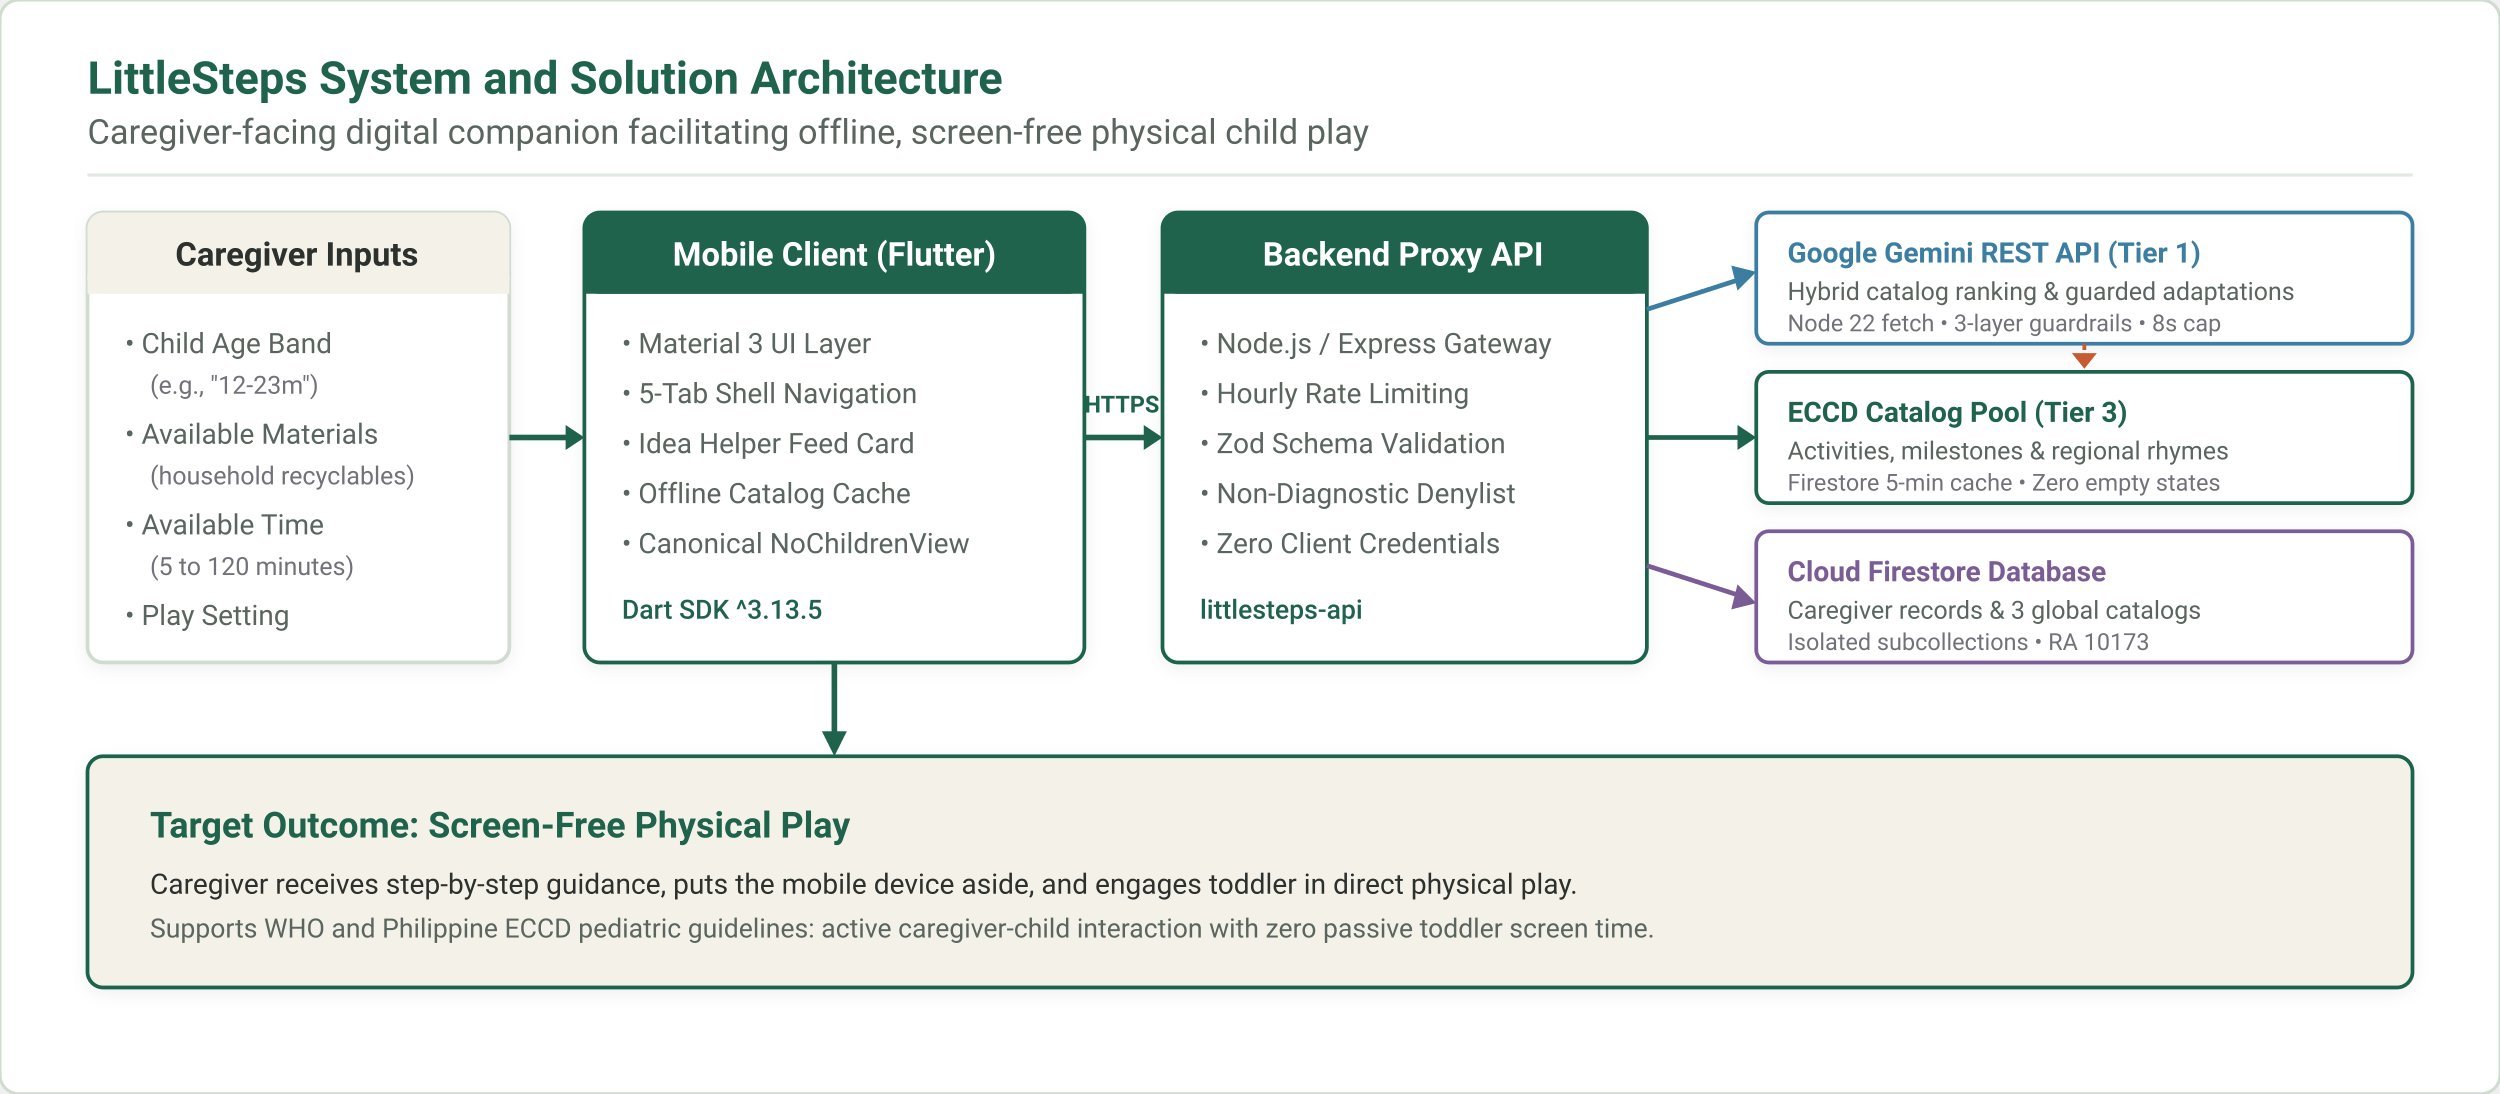
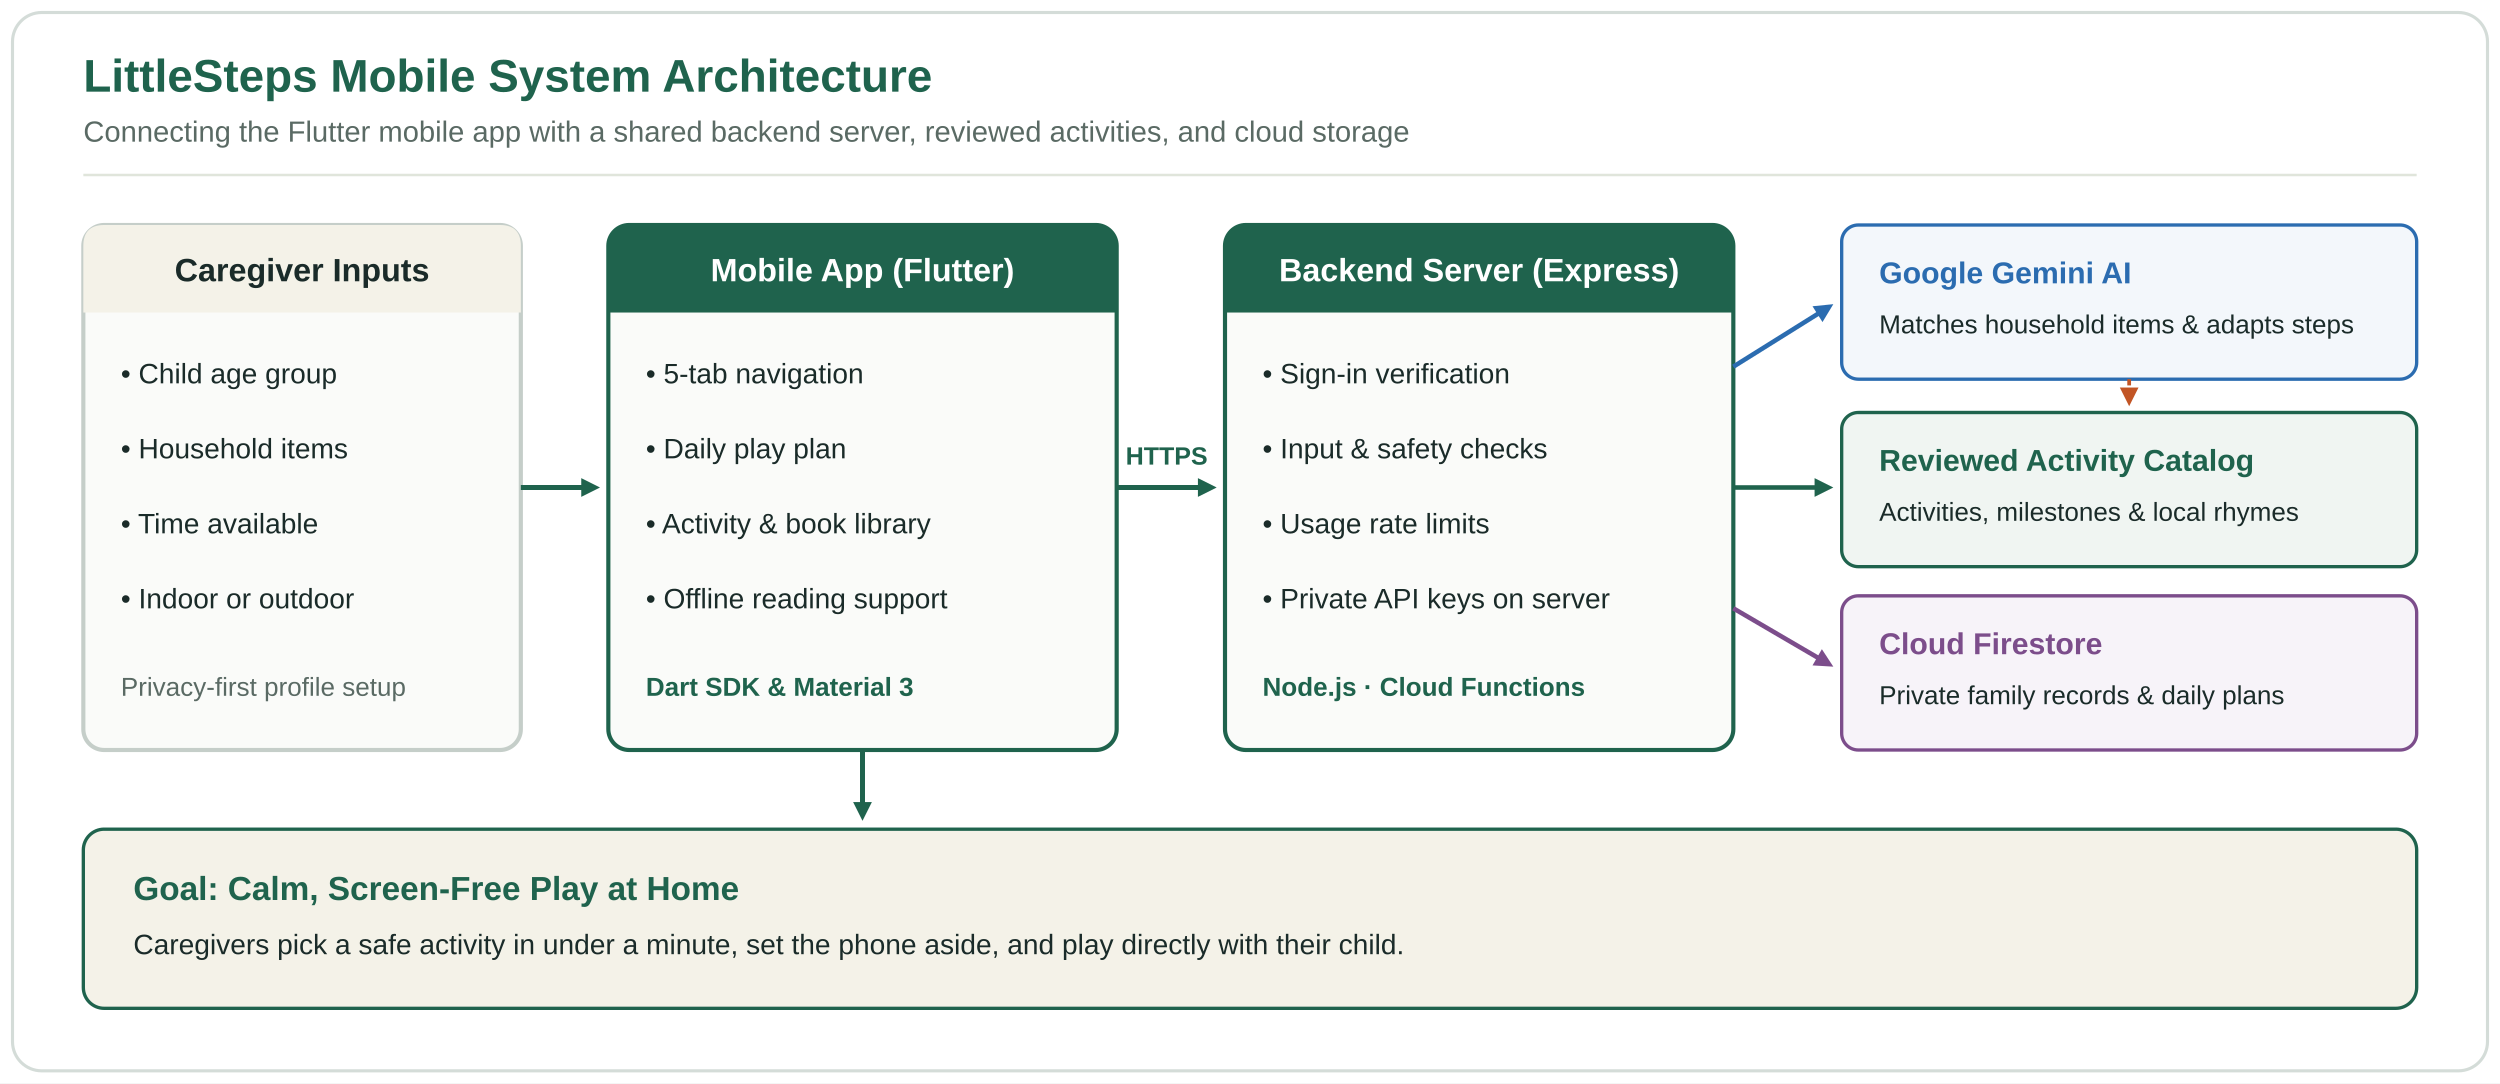
- <svg xmlns="http://www.w3.org/2000/svg" width="800" height="350" viewBox="0 0 800 350" font-family="-apple-system, BlinkMacSystemFont, &quot;Segoe UI&quot;, Roboto, &quot;Helvetica Neue&quot;, Arial, sans-serif">
+ <svg xmlns="http://www.w3.org/2000/svg" width="1200" height="520" viewBox="0 0 1200 520">
  <defs>
-     <filter id="shadow-sys" x="-2%" y="-3%" width="104%" height="108%" filterUnits="userSpaceOnUse">
-       <feDropShadow dx="0" dy="1.5" stdDeviation="2.5" flood-color="#000000" flood-opacity="0.06" />
-     </filter>
+     <marker id="arrow-forest" viewBox="0 0 10 10" refX="8.5" refY="5" markerWidth="7" markerHeight="7" orient="auto-start-reverse">
+       <path d="M 1 1.5 L 9 5 L 1 8.5 z" fill="#1F634D" />
+     </marker>
+     <marker id="arrow-blue" viewBox="0 0 10 10" refX="8.5" refY="5" markerWidth="7" markerHeight="7" orient="auto-start-reverse">
+       <path d="M 1 1.5 L 9 5 L 1 8.5 z" fill="#2B6CB0" />
+     </marker>
+     <marker id="arrow-purple" viewBox="0 0 10 10" refX="8.5" refY="5" markerWidth="7" markerHeight="7" orient="auto-start-reverse">
+       <path d="M 1 1.5 L 9 5 L 1 8.5 z" fill="#7C4D8B" />
+     </marker>
+     <marker id="arrow-terra" viewBox="0 0 10 10" refX="8.5" refY="5" markerWidth="7" markerHeight="7" orient="auto-start-reverse">
+       <path d="M 1 1.5 L 9 5 L 1 8.5 z" fill="#C25525" />
+     </marker>
  </defs>
-   <rect width="800" height="350" fill="#FFFFFF" rx="6" stroke="#D1DCD1" stroke-width="1" />
-   <text x="28" y="30" font-size="14.5" font-weight="700" fill="#1F634D">LittleSteps System and Solution Architecture</text>
-   <text x="28" y="46" font-size="11" fill="#5A655F">Caregiver-facing digital companion facilitating offline, screen-free physical child play</text>
-   <line x1="28" y1="56" x2="772" y2="56" stroke="#E2E8E2" stroke-width="1" />
-   <g transform="translate(28, 68)">
-     <rect width="135" height="144" rx="5" fill="#FFFFFF" stroke="#D1DCD1" stroke-width="1.2" filter="url(#shadow-sys)" />
-     <rect width="135" height="26" rx="5" fill="#F4F2E8" />
-     <rect y="20" width="135" height="6" fill="#F4F2E8" />
-     <text x="67" y="17" font-size="10.5" font-weight="700" fill="#2D312E" text-anchor="middle">Caregiver Inputs</text>
-     <text x="12" y="45" font-size="9" fill="#5A655F">• Child Age Band</text>
-     <text x="20" y="58" font-size="8" fill="#71717A">(e.g., "12-23m")</text>
-     <text x="12" y="74" font-size="9" fill="#5A655F">• Available Materials</text>
-     <text x="20" y="87" font-size="8" fill="#71717A">(household recyclables)</text>
-     <text x="12" y="103" font-size="9" fill="#5A655F">• Available Time</text>
-     <text x="20" y="116" font-size="8" fill="#71717A">(5 to 120 minutes)</text>
-     <text x="12" y="132" font-size="9" fill="#5A655F">• Play Setting</text>
-   </g>
-   <line x1="163" y1="140" x2="183" y2="140" stroke="#1F634D" stroke-width="1.8" />
-   <polygon points="181,136 187,140 181,144" fill="#1F634D" />
-   <g transform="translate(187, 68)">
-     <rect width="160" height="144" rx="5" fill="#FFFFFF" stroke="#1F634D" stroke-width="1.2" filter="url(#shadow-sys)" />
-     <rect width="160" height="26" rx="5" fill="#1F634D" />
-     <rect y="20" width="160" height="6" fill="#1F634D" />
-     <text x="80" y="17" font-size="10.5" font-weight="700" fill="#FFFFFF" text-anchor="middle">Mobile Client (Flutter)</text>
-     <text x="12" y="45" font-size="9" fill="#5A655F">• Material 3 UI Layer</text>
-     <text x="12" y="61" font-size="9" fill="#5A655F">• 5-Tab Shell Navigation</text>
-     <text x="12" y="77" font-size="9" fill="#5A655F">• Idea Helper Feed Card</text>
-     <text x="12" y="93" font-size="9" fill="#5A655F">• Offline Catalog Cache</text>
-     <text x="12" y="109" font-size="9" fill="#5A655F">• Canonical NoChildrenView</text>
-     <text x="12" y="130" font-size="8.5" font-weight="500" fill="#1F634D">Dart SDK ^3.13.5</text>
-   </g>
-   <line x1="347" y1="140" x2="368" y2="140" stroke="#1F634D" stroke-width="1.8" />
-   <polygon points="366,136 372,140 366,144" fill="#1F634D" />
-   <text x="359" y="132" font-size="7.5" font-weight="700" fill="#1F634D" text-anchor="middle">HTTPS</text>
-   <g transform="translate(372, 68)">
-     <rect width="155" height="144" rx="5" fill="#FFFFFF" stroke="#1F634D" stroke-width="1.2" filter="url(#shadow-sys)" />
-     <rect width="155" height="26" rx="5" fill="#1F634D" />
-     <rect y="20" width="155" height="6" fill="#1F634D" />
-     <text x="77" y="17" font-size="10.5" font-weight="700" fill="#FFFFFF" text-anchor="middle">Backend Proxy API</text>
-     <text x="12" y="45" font-size="9" fill="#5A655F">• Node.js / Express Gateway</text>
-     <text x="12" y="61" font-size="9" fill="#5A655F">• Hourly Rate Limiting</text>
-     <text x="12" y="77" font-size="9" fill="#5A655F">• Zod Schema Validation</text>
-     <text x="12" y="93" font-size="9" fill="#5A655F">• Non-Diagnostic Denylist</text>
-     <text x="12" y="109" font-size="9" fill="#5A655F">• Zero Client Credentials</text>
-     <text x="12" y="130" font-size="8.5" font-weight="500" fill="#1F634D">littlesteps-api</text>
-   </g>
-   <line x1="527" y1="99" x2="558" y2="89" stroke="#3B7EA1" stroke-width="1.5" />
-   <polygon points="554,85 562,87 556,93" fill="#3B7EA1" />
-   <line x1="527" y1="140" x2="558" y2="140" stroke="#1F634D" stroke-width="1.5" />
-   <polygon points="556,136 562,140 556,144" fill="#1F634D" />
-   <line x1="527" y1="181" x2="558" y2="191" stroke="#7A5C96" stroke-width="1.5" />
-   <polygon points="556,187 562,193 554,195" fill="#7A5C96" />
-   <g transform="translate(562, 68)">
-     <rect width="210" height="42" rx="4" fill="#FFFFFF" stroke="#3B7EA1" stroke-width="1.2" filter="url(#shadow-sys)" />
-     <text x="10" y="16" font-size="9" font-weight="700" fill="#3B7EA1">Google Gemini REST API (Tier 1)</text>
-     <text x="10" y="28" font-size="8" fill="#5A655F">Hybrid catalog ranking &amp; guarded adaptations</text>
-     <text x="10" y="38" font-size="7.5" fill="#71717A">Node 22 fetch • 3-layer guardrails • 8s cap</text>
-   </g>
-   <line x1="667" y1="110" x2="667" y2="115" stroke="#C85A32" stroke-width="1.2" stroke-dasharray="2 2" />
-   <polygon points="663,113 667,118 671,113" fill="#C85A32" />
-   <g transform="translate(562, 119)">
-     <rect width="210" height="42" rx="4" fill="#FFFFFF" stroke="#1F634D" stroke-width="1.2" filter="url(#shadow-sys)" />
-     <text x="10" y="16" font-size="9" font-weight="700" fill="#1F634D">ECCD Catalog Pool (Tier 3)</text>
-     <text x="10" y="28" font-size="8" fill="#5A655F">Activities, milestones &amp; regional rhymes</text>
-     <text x="10" y="38" font-size="7.5" fill="#71717A">Firestore 5-min cache • Zero empty states</text>
-   </g>
-   <g transform="translate(562, 170)">
-     <rect width="210" height="42" rx="4" fill="#FFFFFF" stroke="#7A5C96" stroke-width="1.2" filter="url(#shadow-sys)" />
-     <text x="10" y="16" font-size="9" font-weight="700" fill="#7A5C96">Cloud Firestore Database</text>
-     <text x="10" y="28" font-size="8" fill="#5A655F">Caregiver records &amp; 3 global catalogs</text>
-     <text x="10" y="38" font-size="7.5" fill="#71717A">Isolated subcollections • RA 10173</text>
-   </g>
-   <g transform="translate(28, 242)">
-     <rect width="744" height="74" rx="5" fill="#F4F2E8" stroke="#1F634D" stroke-width="1.2" filter="url(#shadow-sys)" />
-     <text x="20" y="26" font-size="11.5" font-weight="700" fill="#1F634D">Target Outcome: Screen-Free Physical Play</text>
-     <text x="20" y="44" font-size="9" fill="#2D312E">Caregiver receives step-by-step guidance, puts the mobile device aside, and engages toddler in direct physical play.</text>
-     <text x="20" y="58" font-size="8.5" fill="#5A655F">Supports WHO and Philippine ECCD pediatric guidelines: active caregiver-child interaction with zero passive toddler screen time.</text>
-   </g>
-   <line x1="267" y1="212" x2="267" y2="238" stroke="#1F634D" stroke-width="1.8" />
-   <polygon points="263,234 267,242 271,234" fill="#1F634D" />
+   <rect width="1200" height="520" fill="#FFFFFF" />
+   <rect x="6" y="6" width="1188" height="508" rx="14" fill="#FFFFFF" stroke="#D4DCD8" stroke-width="1.5" />
+   <text x="40" y="44" font-family="Arial, Liberation Sans, sans-serif" font-size="22" font-weight="700" fill="#1F634D">LittleSteps Mobile System Architecture</text>
+   <text x="40" y="68" font-family="Arial, Liberation Sans, sans-serif" font-size="14" fill="#5A6A64">Connecting the Flutter mobile app with a shared backend server, reviewed activities, and cloud storage</text>
+   <line x1="40" y1="84" x2="1160" y2="84" stroke="#E0E5DB" stroke-width="1.2" />
+   <rect x="40" y="108" width="210" height="252" rx="10" fill="#FAFBF9" stroke="#C5CEC9" stroke-width="2" />
+   <path d="M 50 108 H 240 Q 250 108 250 118 V 150 H 40 V 118 Q 40 108 50 108 Z" fill="#F4F2E8" />
+   <text x="145" y="135" font-family="Arial, Liberation Sans, sans-serif" font-size="15.5" font-weight="700" fill="#1A2B29" text-anchor="middle">Caregiver Inputs</text>
+   <text x="58" y="184" font-family="Arial, Liberation Sans, sans-serif" font-size="13.5" fill="#1A2B29">• Child age group</text>
+   <text x="58" y="220" font-family="Arial, Liberation Sans, sans-serif" font-size="13.5" fill="#1A2B29">• Household items</text>
+   <text x="58" y="256" font-family="Arial, Liberation Sans, sans-serif" font-size="13.5" fill="#1A2B29">• Time available</text>
+   <text x="58" y="292" font-family="Arial, Liberation Sans, sans-serif" font-size="13.5" fill="#1A2B29">• Indoor or outdoor</text>
+   <text x="58" y="334" font-family="Arial, Liberation Sans, sans-serif" font-size="12.5" fill="#5A6A64">Privacy-first profile setup</text>
+   <line x1="250" y1="234" x2="282.0" y2="234.0" stroke="#1F634D" stroke-width="2.4" />
+   <polygon points="288.0,234.0 279.0,238.5 279.0,229.5" fill="#1F634D" />
+   <rect x="292" y="108" width="244" height="252" rx="10" fill="#FAFBF9" stroke="#1F634D" stroke-width="2" />
+   <path d="M 302 108 H 526 Q 536 108 536 118 V 150 H 292 V 118 Q 292 108 302 108 Z" fill="#1F634D" />
+   <text x="414" y="135" font-family="Arial, Liberation Sans, sans-serif" font-size="15.5" font-weight="700" fill="#FFFFFF" text-anchor="middle">Mobile App (Flutter)</text>
+   <text x="310" y="184" font-family="Arial, Liberation Sans, sans-serif" font-size="13.5" fill="#1A2B29">• 5-tab navigation</text>
+   <text x="310" y="220" font-family="Arial, Liberation Sans, sans-serif" font-size="13.5" fill="#1A2B29">• Daily play plan</text>
+   <text x="310" y="256" font-family="Arial, Liberation Sans, sans-serif" font-size="13.5" fill="#1A2B29">• Activity &amp; book library</text>
+   <text x="310" y="292" font-family="Arial, Liberation Sans, sans-serif" font-size="13.5" fill="#1A2B29">• Offline reading support</text>
+   <text x="310" y="334" font-family="Arial, Liberation Sans, sans-serif" font-size="12.5" font-weight="700" fill="#1F634D">Dart SDK &amp; Material 3</text>
+   <line x1="536" y1="234" x2="578.0" y2="234.0" stroke="#1F634D" stroke-width="2.4" />
+   <polygon points="584.0,234.0 575.0,238.5 575.0,229.5" fill="#1F634D" />
+   <text x="560" y="223" font-family="Arial, Liberation Sans, sans-serif" font-size="12" font-weight="700" fill="#1F634D" text-anchor="middle">HTTPS</text>
+   <rect x="588" y="108" width="244" height="252" rx="10" fill="#FAFBF9" stroke="#1F634D" stroke-width="2" />
+   <path d="M 598 108 H 822 Q 832 108 832 118 V 150 H 588 V 118 Q 588 108 598 108 Z" fill="#1F634D" />
+   <text x="710" y="135" font-family="Arial, Liberation Sans, sans-serif" font-size="15.5" font-weight="700" fill="#FFFFFF" text-anchor="middle">Backend Server (Express)</text>
+   <text x="606" y="184" font-family="Arial, Liberation Sans, sans-serif" font-size="13.5" fill="#1A2B29">• Sign-in verification</text>
+   <text x="606" y="220" font-family="Arial, Liberation Sans, sans-serif" font-size="13.5" fill="#1A2B29">• Input &amp; safety checks</text>
+   <text x="606" y="256" font-family="Arial, Liberation Sans, sans-serif" font-size="13.5" fill="#1A2B29">• Usage rate limits</text>
+   <text x="606" y="292" font-family="Arial, Liberation Sans, sans-serif" font-size="13.5" fill="#1A2B29">• Private API keys on server</text>
+   <text x="606" y="334" font-family="Arial, Liberation Sans, sans-serif" font-size="12.5" font-weight="700" fill="#1F634D">Node.js · Cloud Functions</text>
+   <line x1="832" y1="176" x2="874.9" y2="149.2" stroke="#2B6CB0" stroke-width="2.2" />
+   <polygon points="880.0,146.0 874.8,154.6 870.0,147.0" fill="#2B6CB0" />
+   <line x1="832" y1="234" x2="874.0" y2="234.0" stroke="#1F634D" stroke-width="2.2" />
+   <polygon points="880.0,234.0 871.0,238.5 871.0,229.5" fill="#1F634D" />
+   <line x1="832" y1="292" x2="874.8" y2="317.0" stroke="#7C4D8B" stroke-width="2.2" />
+   <polygon points="880.0,320.0 870.0,319.4 874.5,311.6" fill="#7C4D8B" />
+   <rect x="884" y="108" width="276" height="74" rx="8" fill="#F3F7FB" stroke="#2B6CB0" stroke-width="1.6" />
+   <text x="902" y="136" font-family="Arial, Liberation Sans, sans-serif" font-size="14.5" font-weight="700" fill="#2B6CB0">Google Gemini AI</text>
+   <text x="902" y="160" font-family="Arial, Liberation Sans, sans-serif" font-size="12.5" fill="#1A2B29">Matches household items &amp; adapts steps</text>
+   <line x1="1022" y1="182" x2="1022.0" y2="189.0" stroke="#C25525" stroke-width="1.8" stroke-dasharray="3 2" />
+   <polygon points="1022.0,195.0 1017.5,186.0 1026.5,186.0" fill="#C25525" />
+   <rect x="884" y="198" width="276" height="74" rx="8" fill="#F0F5F2" stroke="#1F634D" stroke-width="1.6" />
+   <text x="902" y="226" font-family="Arial, Liberation Sans, sans-serif" font-size="14.5" font-weight="700" fill="#1F634D">Reviewed Activity Catalog</text>
+   <text x="902" y="250" font-family="Arial, Liberation Sans, sans-serif" font-size="12.5" fill="#1A2B29">Activities, milestones &amp; local rhymes</text>
+   <rect x="884" y="286" width="276" height="74" rx="8" fill="#F7F3F9" stroke="#7C4D8B" stroke-width="1.6" />
+   <text x="902" y="314" font-family="Arial, Liberation Sans, sans-serif" font-size="14.5" font-weight="700" fill="#7C4D8B">Cloud Firestore</text>
+   <text x="902" y="338" font-family="Arial, Liberation Sans, sans-serif" font-size="12.5" fill="#1A2B29">Private family records &amp; daily plans</text>
+   <line x1="414" y1="360" x2="414.0" y2="388.0" stroke="#1F634D" stroke-width="2.4" />
+   <polygon points="414.0,394.0 409.5,385.0 418.5,385.0" fill="#1F634D" />
+   <rect x="40" y="398" width="1120" height="86" rx="10" fill="#F4F2E8" stroke="#1F634D" stroke-width="1.6" />
+   <text x="64" y="432" font-family="Arial, Liberation Sans, sans-serif" font-size="16" font-weight="700" fill="#1F634D">Goal: Calm, Screen-Free Play at Home</text>
+   <text x="64" y="458" font-family="Arial, Liberation Sans, sans-serif" font-size="13.5" fill="#1A2B29">Caregivers pick a safe activity in under a minute, set the phone aside, and play directly with their child.</text>
</svg>
